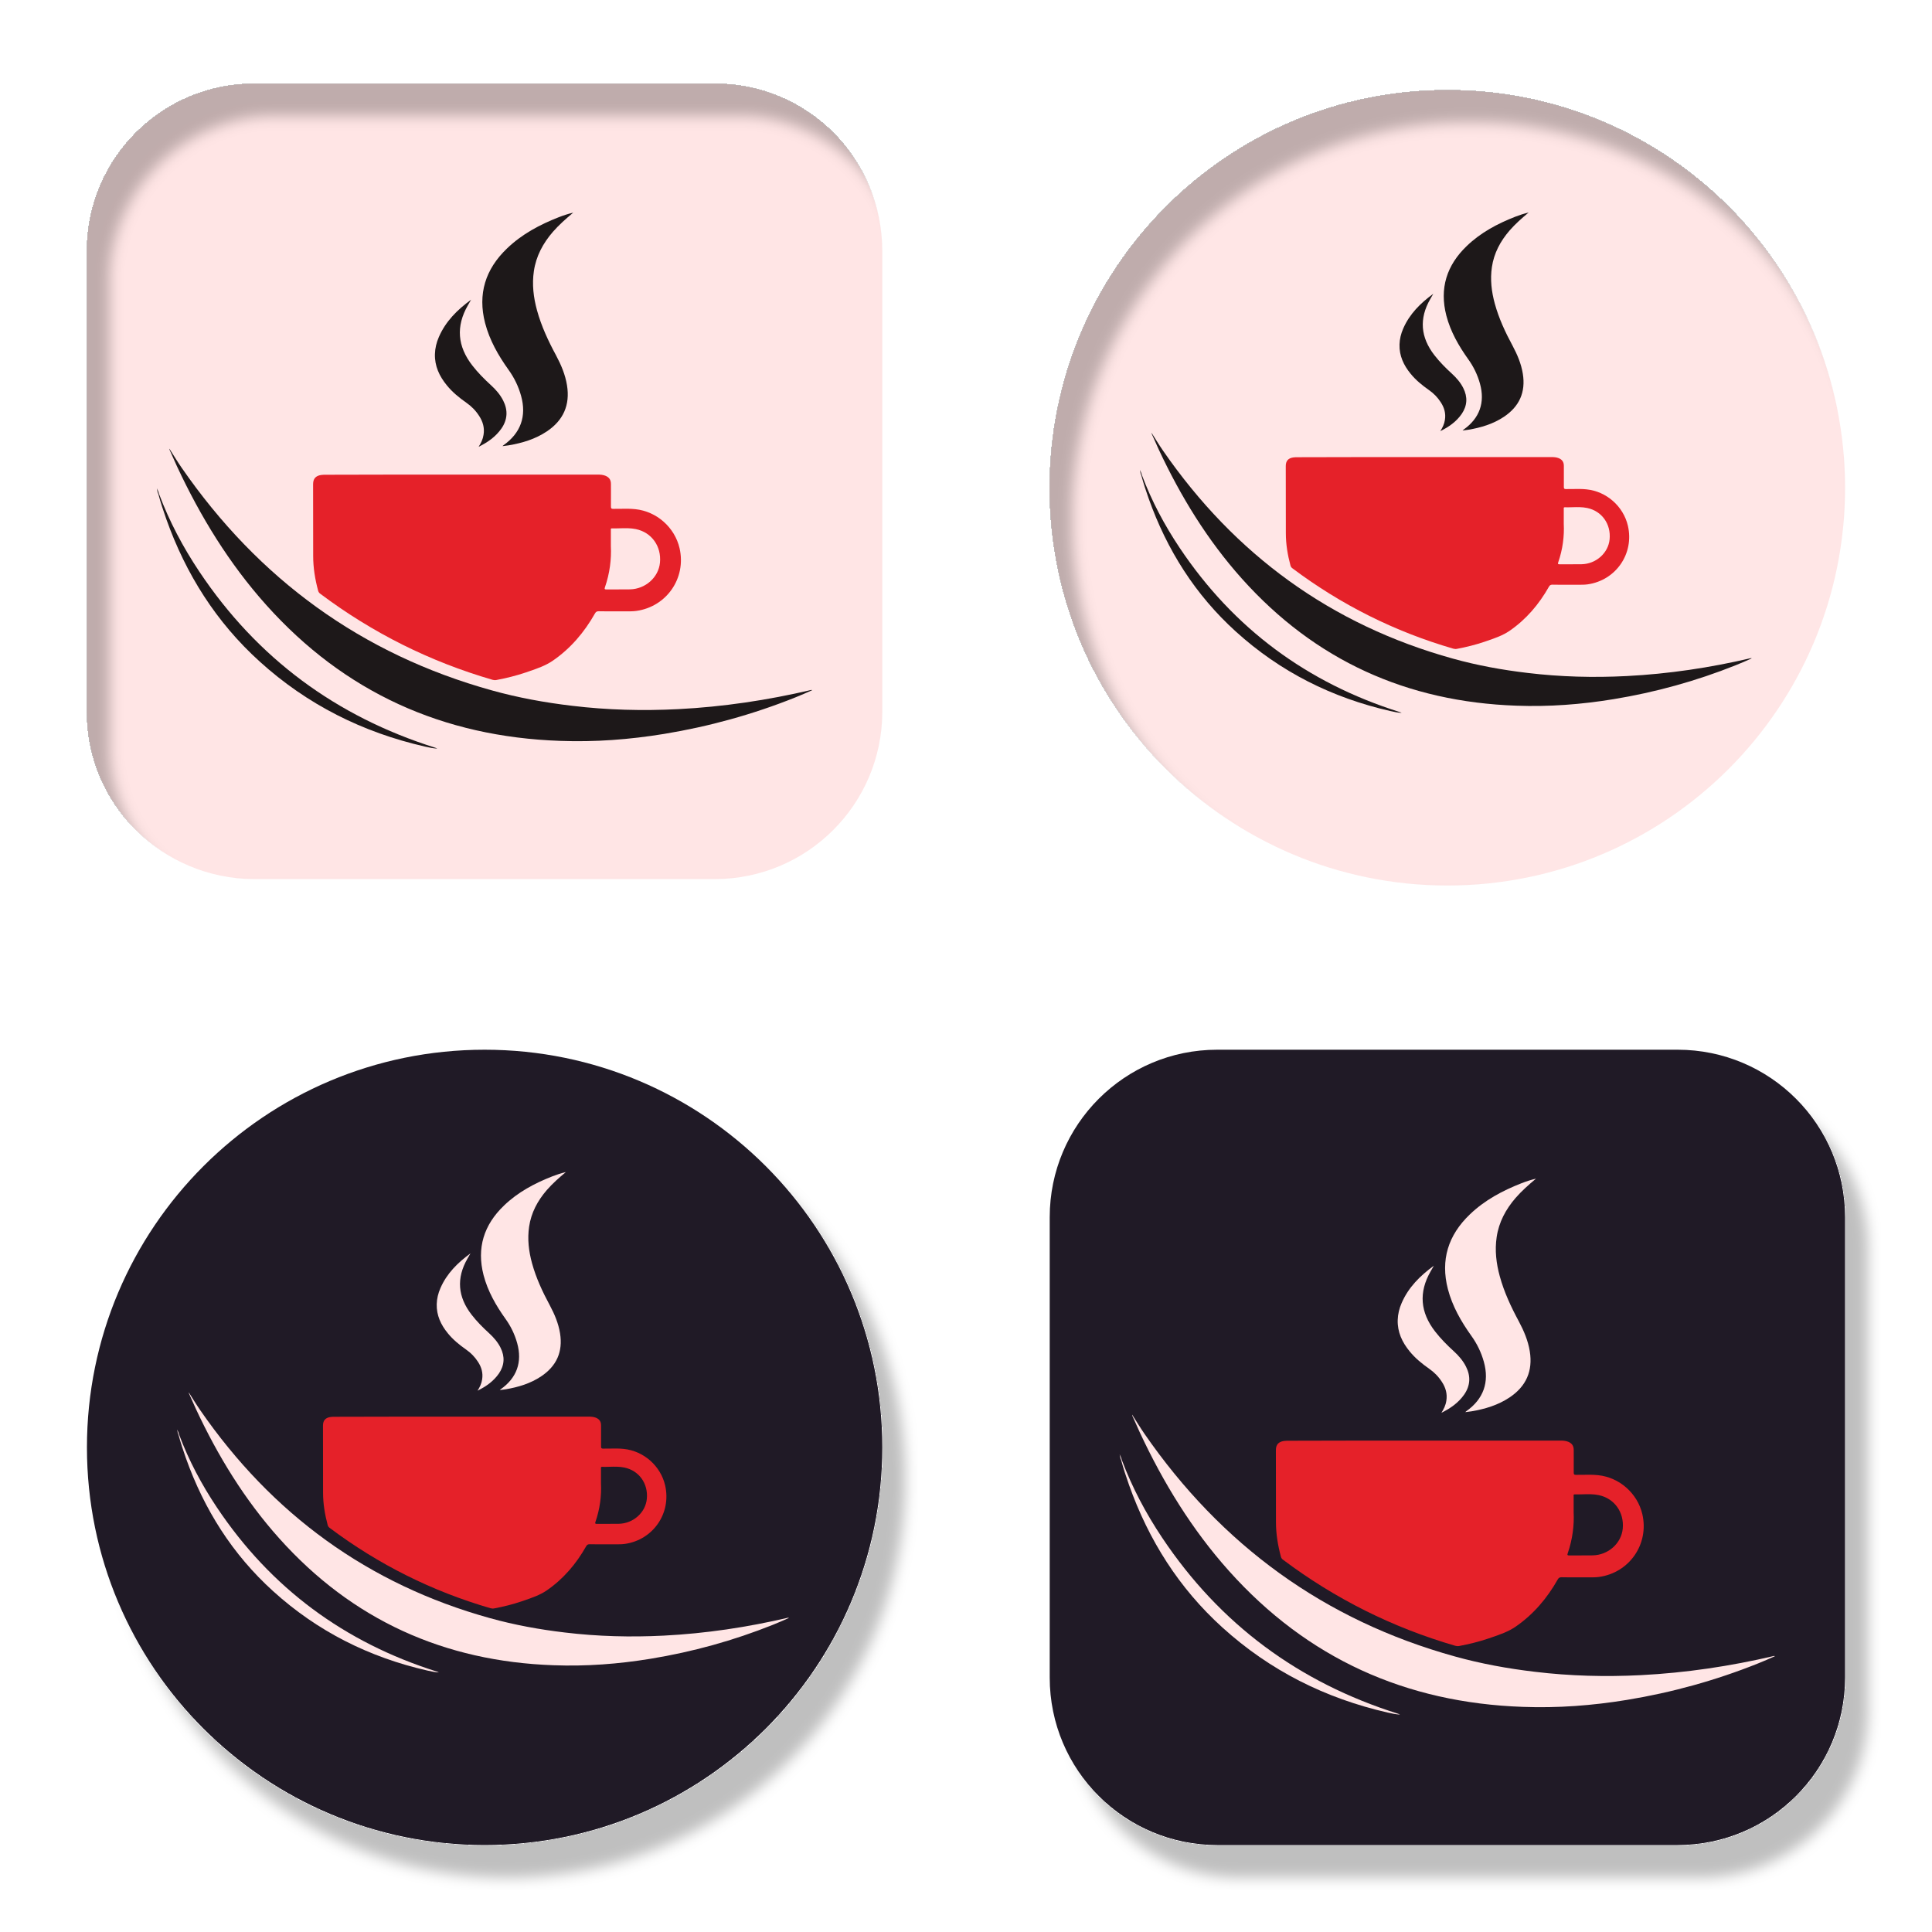
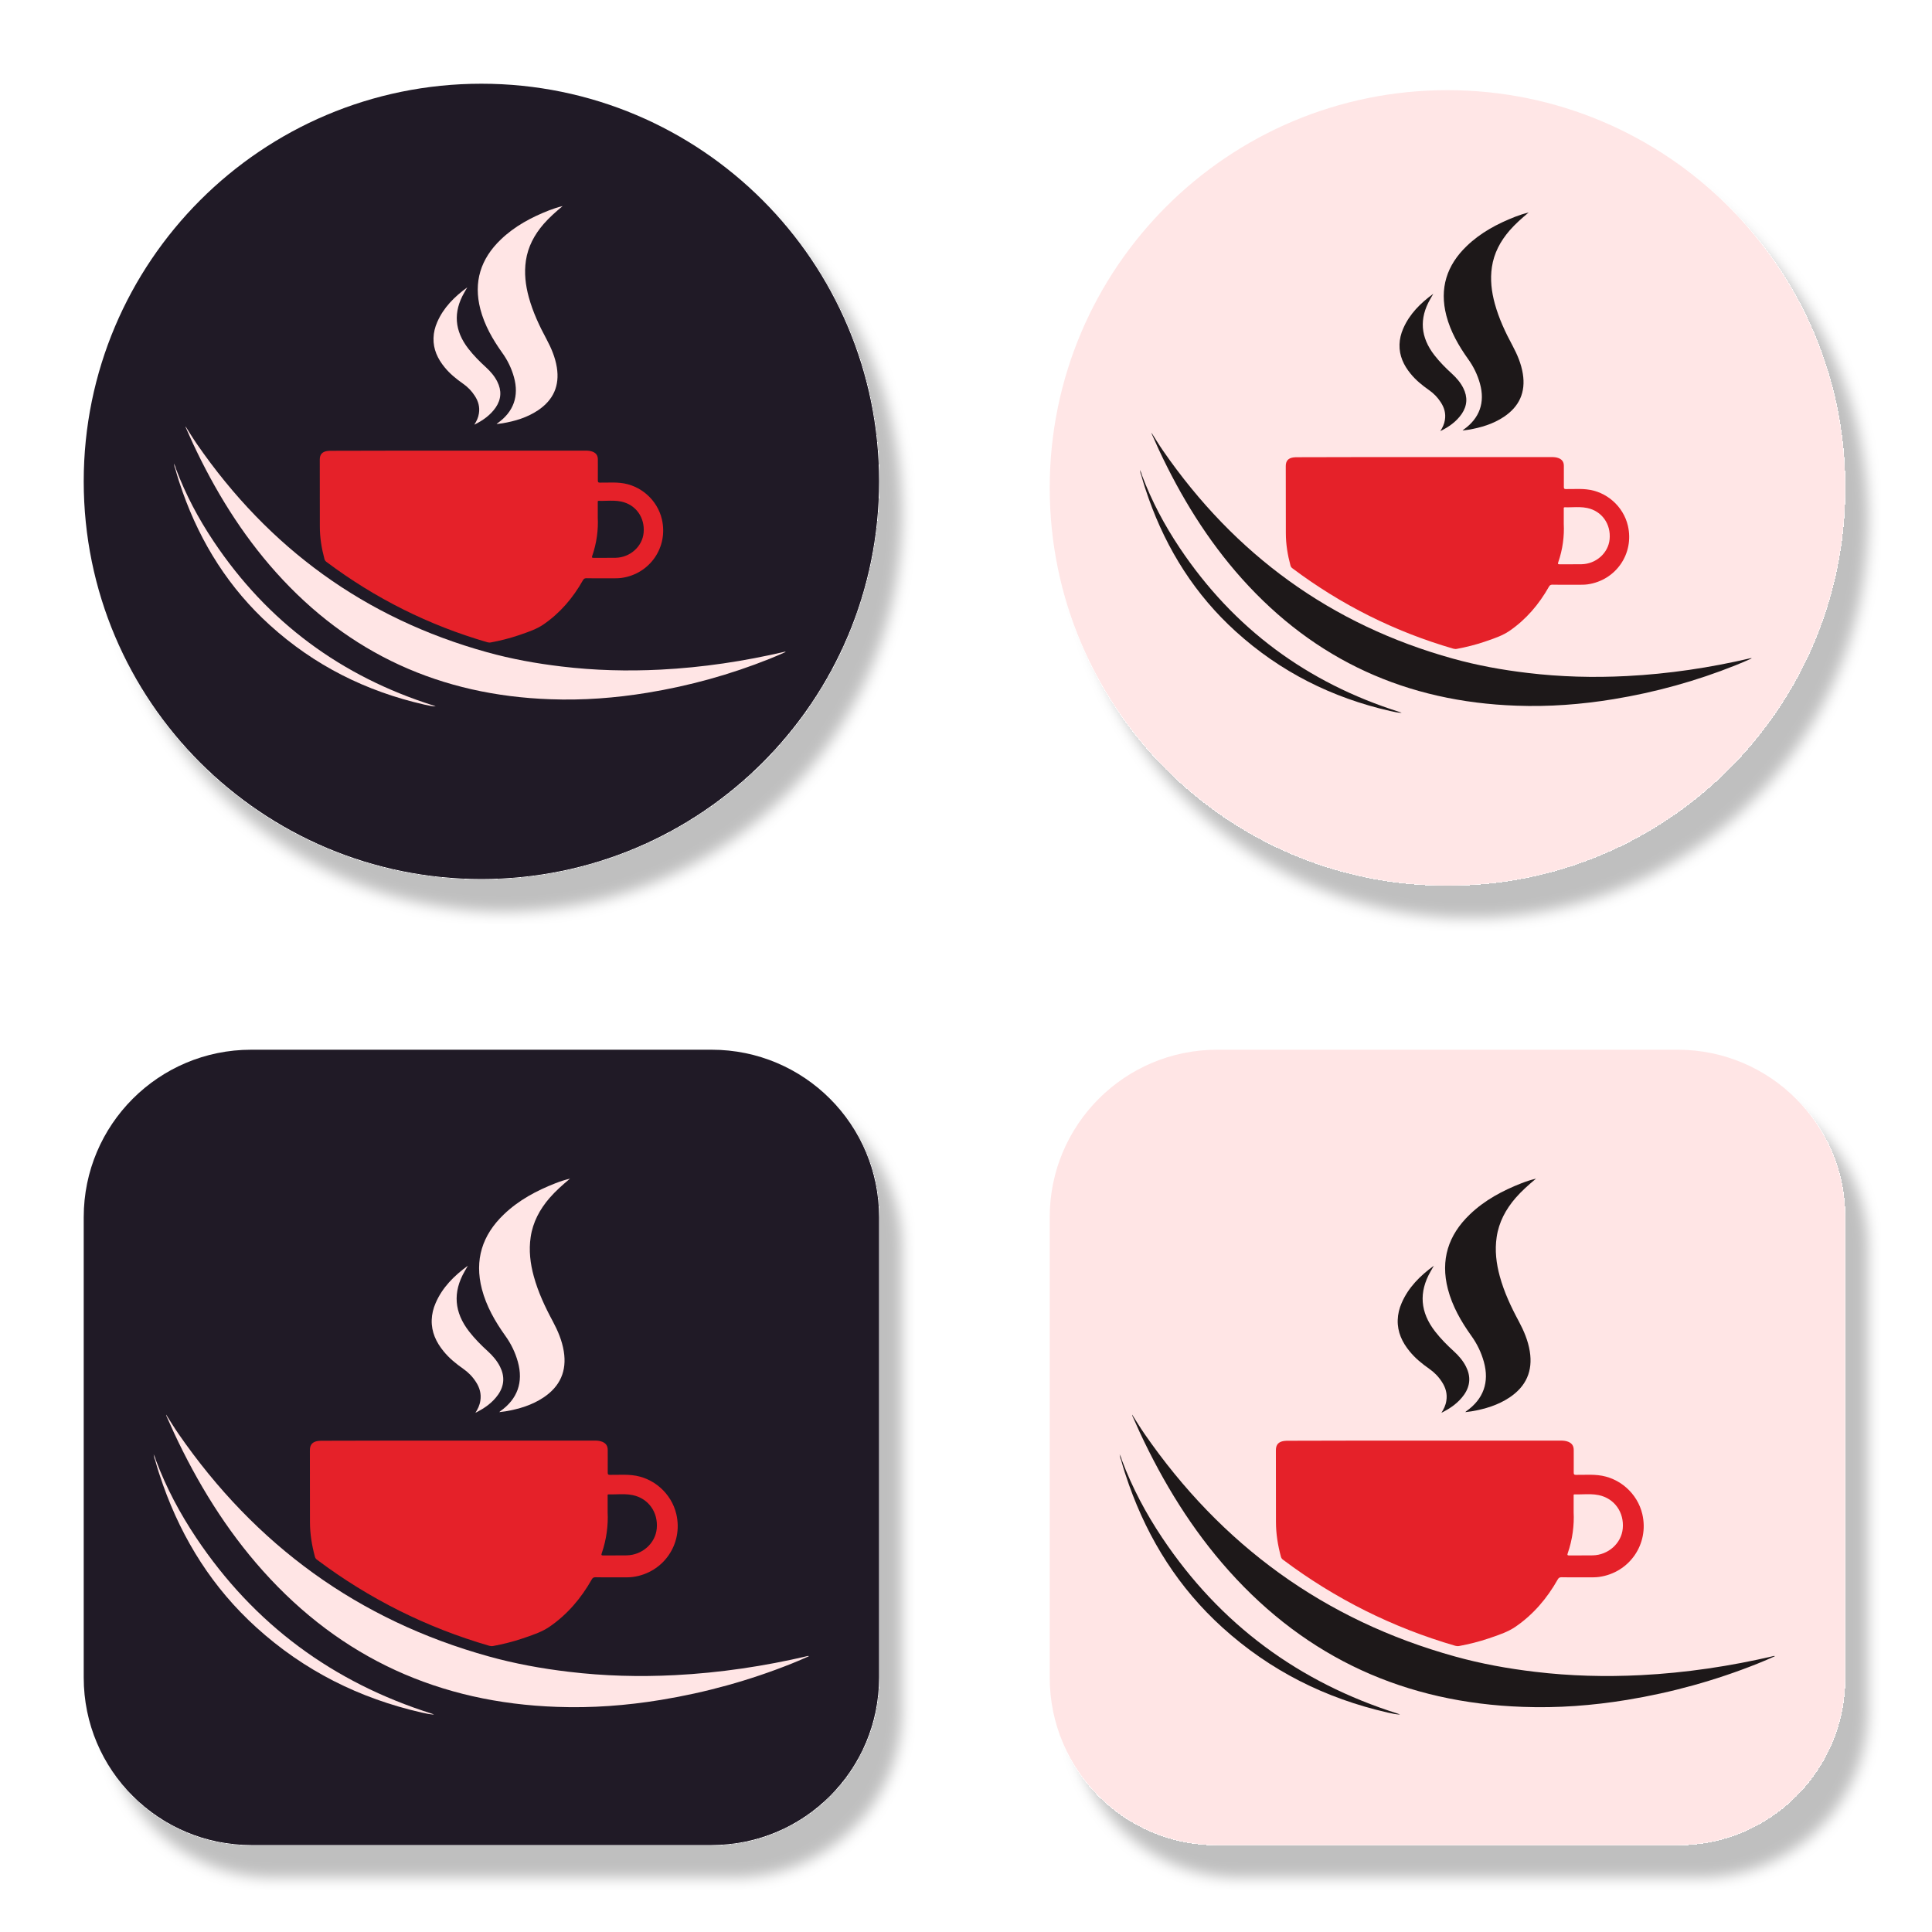
<svg xmlns="http://www.w3.org/2000/svg" width="600" height="600" viewBox="0 0 600 600" fill="none">
-   <g filter="url(#filter0_i_716_43)">
-     <rect x="27" y="26" width="247" height="247" rx="52" fill="#FFE5E5" />
+   <g filter="url(#filter0_d_716_43)">
+     <rect x="326" y="326" width="247" height="247" rx="52" fill="#FFE5E5" />
  </g>
-   <path d="M52.603 139.342C53.902 141.379 55.098 143.365 56.422 145.275C80.305 179.825 112.232 203.172 152.816 214.425C160.964 216.691 169.238 218.194 177.64 219.187C188.614 220.511 199.613 220.791 210.612 220.23C224.564 219.518 238.338 217.455 251.934 214.273C252.011 214.247 252.087 214.273 252.214 214.349C251.323 214.731 250.458 215.138 249.567 215.52C248.675 215.902 247.759 216.284 246.868 216.641C233.756 221.885 220.211 225.628 206.258 227.92C195.539 229.676 184.769 230.491 173.923 230.084C137.591 228.811 107.013 215.062 82.672 187.87C71.164 175.013 62.278 160.475 54.997 144.893C54.182 143.136 53.418 141.379 52.629 139.622C52.603 139.597 52.603 139.521 52.603 139.342Z" fill="#1D1819" />
-   <path d="M178.023 66.041C175.783 67.9 173.593 69.835 171.684 72.024C168.628 75.563 166.49 79.535 165.802 84.194C165.191 88.319 165.675 92.367 166.77 96.365C168.119 101.278 170.258 105.861 172.677 110.342C174.255 113.296 175.554 116.351 176.088 119.661C177.081 125.797 174.942 130.558 169.799 133.995C166.21 136.388 162.187 137.585 157.986 138.298C157.375 138.4 156.764 138.476 156.051 138.553C156.204 138.4 156.28 138.323 156.356 138.272C161.703 134.504 163.587 129.259 161.83 122.945C161.016 120.017 159.717 117.318 157.935 114.849C154.752 110.393 152.053 105.683 150.653 100.336C148.311 91.272 150.755 83.583 157.451 77.167C162.085 72.712 167.635 69.758 173.568 67.441C175.019 66.881 176.496 66.397 178.023 66.041Z" fill="#1D1819" />
-   <path d="M148.641 138.756C149.38 137.61 149.965 136.413 150.169 135.038C150.526 132.874 149.965 130.939 148.794 129.157C147.75 127.527 146.426 126.178 144.848 125.083C142.607 123.505 140.494 121.799 138.763 119.66C136.446 116.834 134.969 113.677 135.071 109.96C135.122 108.127 135.555 106.344 136.293 104.664C138.406 99.775 142.047 96.186 146.299 93.079C145.968 93.665 145.637 94.225 145.306 94.811C141.538 101.354 142.073 107.566 146.681 113.499C148.412 115.739 150.424 117.751 152.511 119.66C154.014 121.035 155.363 122.588 156.28 124.421C157.782 127.4 157.629 130.303 155.745 133.052C153.937 135.649 151.442 137.381 148.641 138.756Z" fill="#1D1819" />
-   <path d="M49.397 153.421C52.605 161.976 56.857 169.97 61.924 177.557C79.873 204.418 104.366 222.495 135.123 232.196C135.352 232.272 135.555 232.348 135.784 232.476C134.511 232.425 133.264 232.145 132.016 231.865C112.641 227.46 95.404 218.829 80.637 205.437C67.143 193.216 57.723 178.296 51.638 161.186C50.746 158.666 49.906 156.145 49.219 153.574C49.193 153.395 49.27 153.37 49.397 153.421Z" fill="#1D1819" />
-   <path d="M49.396 153.421C49.346 153.472 49.295 153.523 49.244 153.573C48.913 152.988 48.862 152.3 48.709 151.664C49.014 152.199 49.244 152.784 49.396 153.421Z" fill="#1D1819" />
-   <path fill-rule="evenodd" clip-rule="evenodd" d="M185.584 147.387H143.39C129.337 147.387 115.26 147.387 101.208 147.438C100.699 147.438 100.189 147.438 99.706 147.514C98.025 147.769 97.236 148.685 97.236 150.365C97.236 157.825 97.236 165.26 97.261 172.694C97.261 176.335 97.847 179.9 98.789 183.413C98.891 183.846 99.12 184.152 99.477 184.406C115.669 196.551 133.492 205.462 152.944 211.114C153.351 211.216 153.707 211.267 154.115 211.191C157.246 210.605 160.327 209.841 163.332 208.823C163.651 208.712 163.971 208.602 164.291 208.492C166.829 207.62 169.368 206.748 171.606 205.233C177.182 201.414 181.459 196.373 184.769 190.517C185.049 190.007 185.355 189.829 185.94 189.829C187.735 189.867 189.514 189.863 191.301 189.858C191.898 189.856 192.496 189.855 193.095 189.855C193.545 189.847 193.992 189.851 194.438 189.854C195.507 189.863 196.567 189.871 197.627 189.727C207.047 188.403 213.183 179.518 211.045 170.25C209.542 163.783 203.941 158.818 197.321 158.131C195.763 157.958 194.192 157.985 192.626 158.012C191.89 158.025 191.154 158.037 190.422 158.029C189.861 158.029 189.734 157.876 189.734 157.316C189.751 155.756 189.745 154.206 189.74 152.653C189.737 151.875 189.734 151.096 189.734 150.315C189.734 149.042 189.199 148.227 188.003 147.743C187.214 147.438 186.399 147.387 185.584 147.387ZM189.709 164.649V169.639C189.912 173.585 189.378 178.067 187.85 182.446C187.672 182.98 187.85 183.057 188.334 183.057C189.381 183.046 190.424 183.049 191.467 183.052C192.856 183.056 194.244 183.06 195.641 183.031C200.478 182.929 204.527 179.289 204.959 174.731C205.443 169.665 202.388 165.336 197.474 164.318C195.844 163.978 194.18 164.024 192.52 164.069C191.691 164.092 190.862 164.114 190.04 164.089C189.676 164.067 189.69 164.298 189.703 164.523C189.706 164.566 189.709 164.608 189.709 164.649Z" fill="#E52129" />
-   <g filter="url(#filter1_i_716_43)">
+   <path d="M351.603 439.342C352.902 441.379 354.098 443.365 355.422 445.275C379.304 479.825 411.232 503.172 451.816 514.425C459.964 516.691 468.238 518.194 476.64 519.186C487.614 520.51 498.613 520.79 509.612 520.23C523.564 519.517 537.338 517.455 550.934 514.273C551.011 514.247 551.087 514.273 551.214 514.349C550.323 514.731 549.458 515.138 548.567 515.52C547.675 515.902 546.759 516.284 545.868 516.64C532.756 521.885 519.21 525.628 505.258 527.919C494.539 529.676 483.769 530.491 472.923 530.084C436.591 528.811 406.013 515.062 381.672 487.87C370.164 475.012 361.278 460.475 353.997 444.893C353.182 443.136 352.418 441.379 351.629 439.622C351.603 439.597 351.603 439.521 351.603 439.342Z" fill="#1D1819" />
+   <path d="M477.023 366.041C474.783 367.9 472.593 369.835 470.684 372.024C467.628 375.563 465.49 379.535 464.802 384.194C464.191 388.319 464.675 392.367 465.77 396.364C467.119 401.278 469.258 405.861 471.677 410.342C473.255 413.296 474.554 416.351 475.088 419.661C476.081 425.797 473.943 430.558 468.799 433.995C465.21 436.388 461.187 437.585 456.986 438.298C456.375 438.4 455.764 438.476 455.051 438.553C455.204 438.4 455.28 438.323 455.356 438.272C460.703 434.504 462.587 429.259 460.83 422.945C460.016 420.017 458.717 417.318 456.935 414.849C453.752 410.393 451.053 405.683 449.653 400.336C447.311 391.272 449.755 383.583 456.451 377.167C461.085 372.712 466.635 369.758 472.568 367.441C474.019 366.881 475.496 366.397 477.023 366.041Z" fill="#1D1819" />
+   <path d="M447.641 438.756C448.38 437.61 448.965 436.413 449.169 435.038C449.526 432.874 448.965 430.939 447.794 429.157C446.75 427.527 445.426 426.178 443.848 425.083C441.607 423.505 439.494 421.799 437.763 419.66C435.446 416.834 433.969 413.677 434.071 409.96C434.122 408.127 434.555 406.344 435.293 404.664C437.406 399.775 441.047 396.186 445.299 393.079C444.968 393.665 444.637 394.225 444.306 394.811C440.538 401.354 441.073 407.566 445.681 413.499C447.412 415.739 449.424 417.751 451.511 419.66C453.014 421.035 454.363 422.588 455.28 424.421C456.782 427.4 456.629 430.303 454.745 433.052C452.937 435.649 450.442 437.381 447.641 438.756Z" fill="#1D1819" />
+   <path d="M348.397 453.421C351.605 461.976 355.857 469.97 360.924 477.558C378.873 504.418 403.366 522.495 434.123 532.196C434.352 532.272 434.555 532.349 434.784 532.476C433.511 532.425 432.264 532.145 431.016 531.865C411.641 527.46 394.404 518.829 379.637 505.437C366.143 493.216 356.723 478.296 350.638 461.186C349.746 458.666 348.906 456.145 348.219 453.574C348.193 453.395 348.27 453.37 348.397 453.421Z" fill="#1D1819" />
+   <path d="M348.396 453.421C348.346 453.472 348.295 453.523 348.244 453.574C347.913 452.988 347.862 452.301 347.709 451.664C348.015 452.199 348.244 452.784 348.396 453.421Z" fill="#1D1819" />
+   <path fill-rule="evenodd" clip-rule="evenodd" d="M484.584 447.387H442.39C428.337 447.387 414.26 447.387 400.208 447.438C399.699 447.438 399.189 447.438 398.706 447.514C397.025 447.769 396.236 448.685 396.236 450.366C396.236 457.826 396.236 465.26 396.261 472.694C396.261 476.335 396.847 479.9 397.789 483.413C397.891 483.846 398.12 484.152 398.477 484.406C414.669 496.551 432.492 505.462 451.944 511.114C452.351 511.216 452.707 511.267 453.115 511.191C456.246 510.605 459.327 509.841 462.332 508.823C462.651 508.712 462.971 508.602 463.291 508.492C465.829 507.62 468.368 506.748 470.606 505.233C476.182 501.414 480.459 496.373 483.769 490.517C484.049 490.008 484.355 489.829 484.94 489.829C486.735 489.868 488.514 489.863 490.301 489.858C490.898 489.856 491.496 489.855 492.095 489.855C492.545 489.847 492.992 489.851 493.438 489.854C494.507 489.863 495.567 489.871 496.627 489.728C506.047 488.404 512.183 479.518 510.045 470.25C508.542 463.783 502.941 458.818 496.321 458.131C494.763 457.958 493.192 457.985 491.626 458.012C490.89 458.025 490.154 458.037 489.422 458.029C488.861 458.029 488.734 457.876 488.734 457.316C488.751 455.756 488.745 454.206 488.74 452.653C488.737 451.875 488.734 451.096 488.734 450.315C488.734 449.042 488.199 448.227 487.003 447.743C486.214 447.438 485.399 447.387 484.584 447.387ZM488.709 464.649V469.639C488.912 473.586 488.378 478.067 486.85 482.446C486.672 482.981 486.85 483.057 487.334 483.057C488.381 483.046 489.424 483.049 490.467 483.052C491.856 483.056 493.244 483.061 494.641 483.031C499.478 482.93 503.527 479.289 503.959 474.731C504.443 469.665 501.388 465.336 496.474 464.318C494.844 463.978 493.18 464.024 491.52 464.069C490.691 464.092 489.862 464.114 489.04 464.089C488.676 464.067 488.69 464.298 488.703 464.523C488.706 464.566 488.709 464.608 488.709 464.649Z" fill="#E52129" />
+   <g filter="url(#filter1_d_716_43)">
    <rect x="326" y="28" width="247" height="247" rx="123.5" fill="#FFE6E6" />
  </g>
  <path d="M357.636 134.437C358.848 136.338 359.965 138.192 361.202 139.975C383.499 172.232 413.307 194.03 451.198 204.537C458.805 206.652 466.531 208.055 474.375 208.982C484.62 210.218 494.889 210.479 505.158 209.957C518.185 209.291 531.045 207.366 543.739 204.394C543.81 204.37 543.881 204.394 544 204.465C543.168 204.822 542.36 205.202 541.528 205.559C540.696 205.915 539.84 206.272 539.008 206.605C526.766 211.502 514.12 214.996 501.093 217.135C491.086 218.776 481.031 219.536 470.904 219.156C436.983 217.967 408.434 205.131 385.709 179.744C374.965 167.739 366.669 154.166 359.87 139.619C359.11 137.978 358.397 136.338 357.66 134.698C357.636 134.674 357.636 134.603 357.636 134.437Z" fill="#1D1819" />
  <path d="M474.732 66C472.641 67.735 470.596 69.542 468.813 71.586C465.961 74.89 463.964 78.599 463.322 82.949C462.752 86.799 463.204 90.579 464.226 94.311C465.486 98.899 467.482 103.178 469.741 107.361C471.214 110.119 472.427 112.971 472.926 116.061C473.853 121.79 471.856 126.235 467.054 129.444C463.703 131.679 459.947 132.796 456.025 133.462C455.454 133.557 454.884 133.628 454.218 133.699C454.361 133.557 454.432 133.485 454.503 133.438C459.495 129.92 461.254 125.023 459.614 119.128C458.853 116.394 457.641 113.874 455.977 111.569C453.006 107.409 450.486 103.011 449.179 98.019C446.992 89.557 449.274 82.378 455.526 76.388C459.852 72.228 465.034 69.471 470.573 67.307C471.927 66.784 473.306 66.333 474.732 66Z" fill="#1D1819" />
  <path d="M447.301 133.889C447.99 132.82 448.537 131.702 448.727 130.419C449.06 128.398 448.537 126.592 447.443 124.928C446.469 123.406 445.232 122.147 443.759 121.124C441.667 119.651 439.694 118.058 438.077 116.061C435.914 113.423 434.536 110.475 434.631 107.004C434.678 105.293 435.082 103.629 435.772 102.06C437.745 97.496 441.144 94.144 445.114 91.244C444.805 91.791 444.496 92.314 444.187 92.861C440.668 98.97 441.168 104.77 445.47 110.309C447.087 112.4 448.964 114.278 450.914 116.061C452.316 117.345 453.576 118.795 454.432 120.506C455.834 123.288 455.692 125.997 453.933 128.565C452.245 130.989 449.915 132.606 447.301 133.889Z" fill="#1D1819" />
  <path d="M354.642 147.581C357.638 155.568 361.607 163.032 366.338 170.115C383.096 195.194 405.964 212.071 434.679 221.128C434.893 221.199 435.083 221.27 435.297 221.389C434.108 221.342 432.943 221.08 431.779 220.819C413.689 216.706 397.596 208.648 383.809 196.144C371.211 184.734 362.415 170.805 356.734 154.831C355.902 152.477 355.118 150.124 354.476 147.723C354.452 147.557 354.524 147.533 354.642 147.581Z" fill="#1D1819" />
  <path d="M354.642 147.58C354.594 147.628 354.547 147.676 354.499 147.723C354.19 147.176 354.143 146.535 354 145.94C354.285 146.439 354.499 146.986 354.642 147.58Z" fill="#1D1819" />
  <path fill-rule="evenodd" clip-rule="evenodd" d="M481.791 141.948H442.397C429.278 141.948 416.134 141.948 403.015 141.995C402.539 141.995 402.064 141.995 401.612 142.066C400.043 142.304 399.307 143.16 399.307 144.729C399.307 151.694 399.307 158.635 399.33 165.576C399.33 168.975 399.877 172.303 400.757 175.583C400.852 175.987 401.066 176.273 401.398 176.51C416.517 187.849 433.156 196.169 451.317 201.446C451.698 201.541 452.03 201.589 452.411 201.517C455.334 200.971 458.211 200.257 461.016 199.307C461.314 199.203 461.613 199.1 461.912 198.997C464.281 198.183 466.652 197.369 468.741 195.955C473.947 192.389 477.941 187.683 481.031 182.215C481.292 181.74 481.577 181.574 482.124 181.574C483.799 181.609 485.461 181.605 487.129 181.6C487.686 181.599 488.244 181.597 488.804 181.597C489.224 181.59 489.642 181.594 490.058 181.597C491.056 181.605 492.045 181.613 493.035 181.478C501.83 180.242 507.559 171.946 505.562 163.294C504.16 157.256 498.93 152.621 492.75 151.979C491.294 151.817 489.828 151.842 488.366 151.868C487.678 151.879 486.992 151.891 486.308 151.884C485.785 151.884 485.666 151.741 485.666 151.218C485.682 149.761 485.677 148.315 485.671 146.865C485.669 146.138 485.666 145.411 485.666 144.681C485.666 143.493 485.167 142.732 484.05 142.28C483.313 141.995 482.552 141.948 481.791 141.948ZM485.642 158.064V162.723C485.832 166.408 485.333 170.591 483.907 174.68C483.741 175.179 483.907 175.25 484.359 175.25C485.337 175.24 486.311 175.243 487.284 175.246C488.581 175.25 489.877 175.254 491.181 175.227C495.697 175.132 499.477 171.732 499.881 167.477C500.333 162.747 497.48 158.706 492.892 157.755C491.371 157.438 489.817 157.48 488.267 157.523C487.493 157.544 486.719 157.565 485.951 157.541C485.612 157.521 485.625 157.736 485.637 157.947C485.64 157.987 485.642 158.026 485.642 158.064Z" fill="#E52129" />
  <g filter="url(#filter2_d_716_43)">
-     <rect x="27" y="326" width="247" height="247" rx="123.5" fill="#201A26" />
+     <rect x="26" y="26" width="247" height="247" rx="123.5" fill="#201A26" />
  </g>
-   <path d="M58.636 432.437C59.848 434.338 60.965 436.192 62.202 437.975C84.499 470.232 114.307 492.03 152.198 502.537C159.805 504.652 167.531 506.055 175.375 506.982C185.62 508.218 195.889 508.479 206.158 507.957C219.185 507.291 232.045 505.366 244.739 502.394C244.81 502.37 244.881 502.394 245 502.465C244.168 502.822 243.36 503.202 242.528 503.559C241.696 503.915 240.84 504.272 240.008 504.605C227.766 509.502 215.12 512.996 202.093 515.135C192.086 516.776 182.031 517.536 171.904 517.156C137.983 515.967 109.434 503.131 86.709 477.744C75.965 465.739 67.669 452.166 60.87 437.619C60.11 435.978 59.397 434.338 58.66 432.698C58.636 432.674 58.636 432.603 58.636 432.437Z" fill="#FFE5E5" />
-   <path d="M175.732 364C173.641 365.735 171.596 367.542 169.813 369.586C166.961 372.89 164.964 376.599 164.322 380.949C163.752 384.799 164.204 388.579 165.226 392.311C166.486 396.899 168.482 401.178 170.741 405.361C172.214 408.119 173.427 410.971 173.926 414.061C174.853 419.79 172.856 424.235 168.054 427.444C164.703 429.679 160.947 430.796 157.025 431.462C156.454 431.557 155.884 431.628 155.218 431.699C155.361 431.557 155.432 431.485 155.503 431.438C160.495 427.92 162.254 423.023 160.614 417.128C159.853 414.394 158.641 411.874 156.977 409.569C154.006 405.409 151.486 401.011 150.179 396.019C147.992 387.557 150.274 380.378 156.526 374.388C160.852 370.228 166.034 367.471 171.573 365.307C172.927 364.784 174.306 364.333 175.732 364Z" fill="#FFE5E5" />
-   <path d="M148.301 431.889C148.99 430.82 149.537 429.702 149.727 428.419C150.06 426.398 149.537 424.592 148.443 422.928C147.469 421.406 146.232 420.147 144.759 419.124C142.667 417.651 140.694 416.058 139.077 414.061C136.914 411.423 135.536 408.475 135.631 405.004C135.678 403.293 136.082 401.629 136.772 400.06C138.745 395.496 142.144 392.144 146.114 389.244C145.805 389.791 145.496 390.314 145.187 390.861C141.668 396.97 142.168 402.77 146.47 408.309C148.087 410.4 149.964 412.278 151.914 414.061C153.316 415.345 154.576 416.795 155.432 418.506C156.834 421.288 156.692 423.997 154.933 426.565C153.245 428.989 150.915 430.606 148.301 431.889Z" fill="#FFE5E5" />
-   <path d="M55.642 445.581C58.638 453.568 62.607 461.032 67.338 468.115C84.096 493.194 106.964 510.071 135.679 519.128C135.893 519.199 136.083 519.27 136.297 519.389C135.108 519.342 133.943 519.08 132.779 518.819C114.689 514.706 98.596 506.648 84.809 494.145C72.211 482.735 63.416 468.805 57.734 452.831C56.902 450.477 56.118 448.124 55.476 445.723C55.452 445.557 55.524 445.533 55.642 445.581Z" fill="#FFE5E5" />
-   <path d="M55.642 445.581C55.594 445.628 55.547 445.676 55.499 445.723C55.19 445.176 55.143 444.535 55 443.94C55.285 444.44 55.499 444.986 55.642 445.581Z" fill="#FFE5E5" />
-   <path fill-rule="evenodd" clip-rule="evenodd" d="M182.791 439.948H143.397C130.278 439.948 117.134 439.948 104.015 439.995C103.539 439.995 103.064 439.995 102.612 440.066C101.043 440.304 100.307 441.16 100.307 442.729C100.307 449.694 100.307 456.635 100.33 463.576C100.33 466.975 100.877 470.303 101.757 473.583C101.852 473.987 102.066 474.273 102.398 474.51C117.517 485.849 134.156 494.169 152.317 499.446C152.698 499.541 153.03 499.589 153.411 499.517C156.334 498.971 159.211 498.257 162.016 497.307C162.314 497.203 162.613 497.1 162.912 496.997C165.281 496.183 167.652 495.369 169.741 493.955C174.947 490.389 178.941 485.683 182.031 480.215C182.292 479.74 182.577 479.574 183.124 479.574C184.799 479.609 186.461 479.605 188.129 479.6C188.686 479.599 189.244 479.597 189.804 479.597C190.224 479.59 190.642 479.594 191.058 479.597C192.056 479.605 193.045 479.613 194.035 479.478C202.83 478.242 208.559 469.946 206.562 461.294C205.16 455.256 199.93 450.621 193.75 449.979C192.294 449.817 190.828 449.842 189.366 449.868C188.678 449.879 187.992 449.891 187.308 449.884C186.785 449.884 186.666 449.741 186.666 449.218C186.682 447.761 186.677 446.315 186.671 444.865C186.669 444.138 186.666 443.411 186.666 442.681C186.666 441.493 186.167 440.732 185.05 440.28C184.313 439.995 183.552 439.948 182.791 439.948ZM186.642 456.064V460.723C186.832 464.408 186.333 468.591 184.907 472.68C184.741 473.179 184.907 473.25 185.359 473.25C186.337 473.24 187.311 473.243 188.284 473.246C189.581 473.25 190.877 473.254 192.181 473.227C196.697 473.132 200.477 469.732 200.881 465.477C201.333 460.747 198.48 456.706 193.892 455.755C192.371 455.438 190.817 455.48 189.267 455.523C188.493 455.544 187.719 455.565 186.951 455.541C186.612 455.521 186.625 455.736 186.637 455.947C186.64 455.987 186.642 456.026 186.642 456.064Z" fill="#E52129" />
+   <path d="M57.636 132.437C58.848 134.338 59.965 136.192 61.202 137.975C83.499 170.232 113.307 192.03 151.198 202.537C158.805 204.652 166.531 206.055 174.375 206.982C184.62 208.218 194.889 208.479 205.158 207.957C218.185 207.291 231.045 205.366 243.739 202.394C243.81 202.37 243.881 202.394 244 202.465C243.168 202.822 242.36 203.202 241.528 203.559C240.696 203.915 239.84 204.272 239.008 204.605C226.766 209.502 214.12 212.996 201.093 215.135C191.086 216.776 181.031 217.536 170.904 217.156C136.983 215.967 108.434 203.131 85.709 177.744C74.965 165.739 66.669 152.166 59.87 137.619C59.11 135.978 58.397 134.338 57.66 132.698C57.636 132.674 57.636 132.603 57.636 132.437Z" fill="#FFE5E5" />
+   <path d="M174.732 64C172.641 65.735 170.596 67.542 168.813 69.586C165.961 72.89 163.964 76.599 163.322 80.949C162.752 84.799 163.204 88.579 164.226 92.311C165.486 96.899 167.482 101.178 169.741 105.361C171.214 108.119 172.427 110.971 172.926 114.061C173.853 119.79 171.856 124.235 167.054 127.444C163.703 129.679 159.947 130.796 156.025 131.462C155.454 131.557 154.884 131.628 154.218 131.699C154.361 131.557 154.432 131.485 154.503 131.438C159.495 127.92 161.254 123.023 159.614 117.128C158.853 114.394 157.641 111.874 155.977 109.569C153.006 105.409 150.486 101.011 149.179 96.019C146.992 87.557 149.274 80.378 155.526 74.388C159.852 70.228 165.034 67.471 170.573 65.307C171.927 64.784 173.306 64.333 174.732 64Z" fill="#FFE5E5" />
+   <path d="M147.301 131.889C147.99 130.82 148.537 129.702 148.727 128.419C149.06 126.398 148.537 124.592 147.443 122.928C146.469 121.406 145.232 120.147 143.759 119.124C141.667 117.651 139.694 116.058 138.077 114.061C135.914 111.423 134.536 108.475 134.631 105.004C134.678 103.293 135.082 101.629 135.772 100.06C137.745 95.496 141.144 92.144 145.114 89.244C144.805 89.791 144.496 90.314 144.187 90.861C140.668 96.97 141.168 102.77 145.47 108.309C147.087 110.4 148.964 112.278 150.914 114.061C152.316 115.345 153.576 116.795 154.432 118.506C155.834 121.288 155.692 123.997 153.933 126.565C152.245 128.989 149.915 130.606 147.301 131.889Z" fill="#FFE5E5" />
+   <path d="M54.642 145.581C57.638 153.568 61.607 161.032 66.338 168.115C83.096 193.194 105.964 210.071 134.679 219.128C134.893 219.199 135.083 219.27 135.297 219.389C134.108 219.342 132.943 219.08 131.779 218.819C113.689 214.706 97.596 206.648 83.809 194.144C71.211 182.734 62.416 168.805 56.734 152.831C55.902 150.477 55.118 148.124 54.476 145.723C54.452 145.557 54.524 145.533 54.642 145.581Z" fill="#FFE5E5" />
+   <path d="M54.642 145.58C54.594 145.628 54.547 145.676 54.499 145.723C54.19 145.176 54.143 144.535 54 143.94C54.285 144.439 54.499 144.986 54.642 145.58Z" fill="#FFE5E5" />
+   <path fill-rule="evenodd" clip-rule="evenodd" d="M181.791 139.948H142.397C129.278 139.948 116.134 139.948 103.015 139.995C102.539 139.995 102.064 139.995 101.612 140.066C100.043 140.304 99.307 141.16 99.307 142.729C99.307 149.694 99.307 156.635 99.33 163.576C99.33 166.975 99.877 170.303 100.757 173.583C100.852 173.987 101.066 174.273 101.398 174.51C116.517 185.849 133.156 194.169 151.317 199.446C151.698 199.541 152.03 199.589 152.411 199.517C155.334 198.971 158.211 198.257 161.016 197.307C161.314 197.203 161.613 197.1 161.912 196.997C164.281 196.183 166.652 195.369 168.741 193.955C173.947 190.389 177.941 185.683 181.031 180.215C181.292 179.74 181.577 179.574 182.124 179.574C183.799 179.609 185.461 179.605 187.129 179.6C187.686 179.599 188.244 179.597 188.804 179.597C189.224 179.59 189.642 179.594 190.058 179.597C191.056 179.605 192.045 179.613 193.035 179.478C201.83 178.242 207.559 169.946 205.562 161.294C204.16 155.256 198.93 150.621 192.75 149.979C191.294 149.817 189.828 149.842 188.366 149.868C187.678 149.879 186.992 149.891 186.308 149.884C185.785 149.884 185.666 149.741 185.666 149.218C185.682 147.761 185.677 146.315 185.671 144.865C185.669 144.138 185.666 143.411 185.666 142.681C185.666 141.493 185.167 140.732 184.05 140.28C183.313 139.995 182.552 139.948 181.791 139.948ZM185.642 156.064V160.723C185.832 164.408 185.333 168.591 183.907 172.68C183.741 173.179 183.907 173.25 184.359 173.25C185.337 173.24 186.311 173.243 187.284 173.246C188.581 173.25 189.877 173.254 191.181 173.227C195.697 173.132 199.477 169.732 199.881 165.477C200.333 160.747 197.48 156.706 192.892 155.755C191.371 155.438 189.817 155.48 188.267 155.523C187.493 155.544 186.719 155.565 185.951 155.541C185.612 155.521 185.625 155.736 185.637 155.947C185.64 155.987 185.642 156.026 185.642 156.064Z" fill="#E52129" />
  <g filter="url(#filter3_d_716_43)">
-     <rect x="326" y="326" width="247" height="247" rx="52" fill="#201A26" />
+     <rect x="26" y="326" width="247" height="247" rx="52" fill="#201A26" />
  </g>
-   <path d="M351.603 439.342C352.902 441.379 354.098 443.365 355.422 445.275C379.304 479.825 411.232 503.172 451.816 514.425C459.964 516.691 468.238 518.194 476.64 519.186C487.614 520.51 498.613 520.79 509.612 520.23C523.564 519.517 537.338 517.455 550.934 514.273C551.011 514.247 551.087 514.273 551.214 514.349C550.323 514.731 549.458 515.138 548.567 515.52C547.675 515.902 546.759 516.284 545.868 516.64C532.756 521.885 519.21 525.628 505.258 527.919C494.539 529.676 483.769 530.491 472.923 530.084C436.591 528.811 406.013 515.062 381.672 487.87C370.164 475.012 361.278 460.475 353.997 444.893C353.182 443.136 352.418 441.379 351.629 439.622C351.603 439.597 351.603 439.521 351.603 439.342Z" fill="#FFE5E5" />
-   <path d="M477.023 366.041C474.783 367.9 472.593 369.835 470.684 372.024C467.628 375.563 465.49 379.535 464.802 384.194C464.191 388.319 464.675 392.367 465.77 396.364C467.119 401.278 469.258 405.861 471.677 410.342C473.255 413.296 474.554 416.351 475.088 419.661C476.081 425.797 473.943 430.558 468.799 433.995C465.21 436.388 461.187 437.585 456.986 438.298C456.375 438.4 455.764 438.476 455.051 438.553C455.204 438.4 455.28 438.323 455.356 438.272C460.703 434.504 462.587 429.259 460.83 422.945C460.016 420.017 458.717 417.318 456.935 414.849C453.752 410.393 451.053 405.683 449.653 400.336C447.311 391.272 449.755 383.583 456.451 377.167C461.085 372.712 466.635 369.758 472.568 367.441C474.019 366.881 475.496 366.397 477.023 366.041Z" fill="#FFE5E5" />
-   <path d="M447.641 438.756C448.38 437.61 448.965 436.413 449.169 435.038C449.526 432.874 448.965 430.939 447.794 429.157C446.75 427.527 445.426 426.178 443.848 425.083C441.607 423.505 439.494 421.799 437.763 419.66C435.446 416.834 433.969 413.677 434.071 409.96C434.122 408.127 434.555 406.344 435.293 404.664C437.406 399.775 441.047 396.186 445.299 393.079C444.968 393.665 444.637 394.225 444.306 394.811C440.538 401.354 441.073 407.566 445.681 413.499C447.412 415.739 449.424 417.751 451.511 419.66C453.014 421.035 454.363 422.588 455.28 424.421C456.782 427.4 456.629 430.303 454.745 433.052C452.937 435.649 450.442 437.381 447.641 438.756Z" fill="#FFE5E5" />
-   <path d="M348.397 453.421C351.605 461.976 355.857 469.97 360.924 477.558C378.873 504.418 403.366 522.495 434.123 532.196C434.352 532.272 434.555 532.349 434.784 532.476C433.511 532.425 432.264 532.145 431.016 531.865C411.641 527.46 394.404 518.829 379.637 505.437C366.143 493.216 356.723 478.296 350.638 461.186C349.746 458.666 348.906 456.145 348.219 453.574C348.193 453.395 348.27 453.37 348.397 453.421Z" fill="#FFE5E5" />
-   <path d="M348.396 453.421C348.346 453.472 348.295 453.523 348.244 453.574C347.913 452.988 347.862 452.301 347.709 451.664C348.015 452.199 348.244 452.784 348.396 453.421Z" fill="#FFE5E5" />
-   <path fill-rule="evenodd" clip-rule="evenodd" d="M484.584 447.387H442.39C428.337 447.387 414.26 447.387 400.208 447.438C399.699 447.438 399.189 447.438 398.706 447.514C397.025 447.769 396.236 448.685 396.236 450.366C396.236 457.826 396.236 465.26 396.261 472.694C396.261 476.335 396.847 479.9 397.789 483.413C397.891 483.846 398.12 484.152 398.477 484.406C414.669 496.551 432.492 505.462 451.944 511.114C452.351 511.216 452.707 511.267 453.115 511.191C456.246 510.605 459.327 509.841 462.332 508.823C462.651 508.712 462.971 508.602 463.291 508.492C465.829 507.62 468.368 506.748 470.606 505.233C476.182 501.414 480.459 496.373 483.769 490.517C484.049 490.008 484.355 489.829 484.94 489.829C486.735 489.868 488.514 489.863 490.301 489.858C490.898 489.856 491.496 489.855 492.095 489.855C492.545 489.847 492.992 489.851 493.438 489.854C494.507 489.863 495.567 489.871 496.627 489.728C506.047 488.404 512.183 479.518 510.045 470.25C508.542 463.783 502.941 458.818 496.321 458.131C494.763 457.958 493.192 457.985 491.626 458.012C490.89 458.025 490.154 458.037 489.422 458.029C488.861 458.029 488.734 457.876 488.734 457.316C488.751 455.756 488.745 454.206 488.74 452.653C488.737 451.875 488.734 451.096 488.734 450.315C488.734 449.042 488.199 448.227 487.003 447.743C486.214 447.438 485.399 447.387 484.584 447.387ZM488.709 464.649V469.639C488.912 473.586 488.378 478.067 486.85 482.446C486.672 482.981 486.85 483.057 487.334 483.057C488.381 483.046 489.424 483.049 490.467 483.052C491.856 483.056 493.244 483.061 494.641 483.031C499.478 482.93 503.527 479.289 503.959 474.731C504.443 469.665 501.388 465.336 496.474 464.318C494.844 463.978 493.18 464.024 491.52 464.069C490.691 464.092 489.862 464.114 489.04 464.089C488.676 464.067 488.69 464.298 488.703 464.523C488.706 464.566 488.709 464.608 488.709 464.649Z" fill="#E52129" />
+   <path d="M51.603 439.342C52.902 441.379 54.098 443.365 55.422 445.275C79.305 479.825 111.232 503.172 151.816 514.425C159.964 516.691 168.238 518.194 176.64 519.186C187.614 520.51 198.613 520.79 209.612 520.23C223.564 519.517 237.338 517.455 250.934 514.273C251.011 514.247 251.087 514.273 251.214 514.349C250.323 514.731 249.458 515.138 248.567 515.52C247.675 515.902 246.759 516.284 245.868 516.64C232.756 521.885 219.211 525.628 205.258 527.919C194.539 529.676 183.769 530.491 172.923 530.084C136.591 528.811 106.013 515.062 81.672 487.87C70.164 475.012 61.278 460.475 53.997 444.893C53.182 443.136 52.418 441.379 51.629 439.622C51.603 439.597 51.603 439.521 51.603 439.342Z" fill="#FFE5E5" />
+   <path d="M177.023 366.041C174.783 367.9 172.593 369.835 170.684 372.024C167.628 375.563 165.49 379.535 164.802 384.194C164.191 388.319 164.675 392.367 165.77 396.364C167.119 401.278 169.258 405.861 171.677 410.342C173.255 413.296 174.554 416.351 175.088 419.661C176.081 425.797 173.942 430.558 168.799 433.995C165.21 436.388 161.187 437.585 156.986 438.298C156.375 438.4 155.764 438.476 155.051 438.553C155.204 438.4 155.28 438.323 155.356 438.272C160.703 434.504 162.587 429.259 160.83 422.945C160.016 420.017 158.717 417.318 156.935 414.849C153.752 410.393 151.053 405.683 149.653 400.336C147.311 391.272 149.755 383.583 156.451 377.167C161.085 372.712 166.635 369.758 172.568 367.441C174.019 366.881 175.496 366.397 177.023 366.041Z" fill="#FFE5E5" />
+   <path d="M147.641 438.756C148.38 437.61 148.965 436.413 149.169 435.038C149.526 432.874 148.965 430.939 147.794 429.157C146.75 427.527 145.426 426.178 143.848 425.083C141.607 423.505 139.494 421.799 137.763 419.66C135.446 416.834 133.969 413.677 134.071 409.96C134.122 408.127 134.555 406.344 135.293 404.664C137.406 399.775 141.047 396.186 145.299 393.079C144.968 393.665 144.637 394.225 144.306 394.811C140.538 401.354 141.073 407.566 145.681 413.499C147.412 415.739 149.424 417.751 151.511 419.66C153.014 421.035 154.363 422.588 155.28 424.421C156.782 427.4 156.629 430.303 154.745 433.052C152.937 435.649 150.442 437.381 147.641 438.756Z" fill="#FFE5E5" />
+   <path d="M48.397 453.421C51.605 461.976 55.857 469.97 60.924 477.558C78.873 504.418 103.366 522.495 134.123 532.196C134.352 532.272 134.555 532.349 134.784 532.476C133.511 532.425 132.264 532.145 131.016 531.865C111.641 527.46 94.404 518.829 79.637 505.437C66.143 493.216 56.723 478.296 50.638 461.186C49.746 458.666 48.906 456.145 48.219 453.574C48.193 453.395 48.27 453.37 48.397 453.421Z" fill="#FFE5E5" />
+   <path d="M48.396 453.421C48.346 453.472 48.295 453.523 48.244 453.574C47.913 452.988 47.862 452.301 47.709 451.664C48.014 452.199 48.244 452.784 48.396 453.421Z" fill="#FFE5E5" />
+   <path fill-rule="evenodd" clip-rule="evenodd" d="M184.584 447.387H142.39C128.337 447.387 114.26 447.387 100.208 447.438C99.699 447.438 99.189 447.438 98.706 447.514C97.025 447.769 96.236 448.685 96.236 450.366C96.236 457.826 96.236 465.26 96.261 472.694C96.261 476.335 96.847 479.9 97.789 483.413C97.891 483.846 98.12 484.152 98.477 484.406C114.669 496.551 132.492 505.462 151.944 511.114C152.351 511.216 152.707 511.267 153.115 511.191C156.246 510.605 159.327 509.841 162.332 508.823C162.651 508.712 162.971 508.602 163.291 508.492C165.829 507.62 168.368 506.748 170.606 505.233C176.182 501.414 180.459 496.373 183.769 490.517C184.049 490.008 184.355 489.829 184.94 489.829C186.735 489.868 188.514 489.863 190.301 489.858C190.898 489.856 191.496 489.855 192.095 489.855C192.545 489.847 192.992 489.851 193.438 489.854C194.507 489.863 195.567 489.871 196.627 489.728C206.047 488.404 212.183 479.518 210.045 470.25C208.542 463.783 202.941 458.818 196.321 458.131C194.763 457.958 193.192 457.985 191.626 458.012C190.89 458.025 190.154 458.037 189.422 458.029C188.861 458.029 188.734 457.876 188.734 457.316C188.751 455.756 188.745 454.206 188.74 452.653C188.737 451.875 188.734 451.096 188.734 450.315C188.734 449.042 188.199 448.227 187.003 447.743C186.214 447.438 185.399 447.387 184.584 447.387ZM188.709 464.649V469.639C188.912 473.586 188.378 478.067 186.85 482.446C186.672 482.981 186.85 483.057 187.334 483.057C188.381 483.046 189.424 483.049 190.467 483.052C191.856 483.056 193.244 483.061 194.641 483.031C199.478 482.93 203.527 479.289 203.959 474.731C204.443 469.665 201.388 465.336 196.474 464.318C194.844 463.978 193.18 464.024 191.52 464.069C190.691 464.092 189.862 464.114 189.04 464.089C188.676 464.067 188.69 464.298 188.703 464.523C188.706 464.566 188.709 464.608 188.709 464.649Z" fill="#E52129" />
  <defs>
-     <filter id="filter0_i_716_43" x="27" y="26" width="251" height="251" filterUnits="userSpaceOnUse" color-interpolation-filters="sRGB">
-       <feFlood flood-opacity="0" result="BackgroundImageFix" />
-       <feBlend mode="normal" in="SourceGraphic" in2="BackgroundImageFix" result="shape" />
-       <feColorMatrix in="SourceAlpha" type="matrix" values="0 0 0 0 0 0 0 0 0 0 0 0 0 0 0 0 0 0 127 0" result="hardAlpha" />
-       <feOffset dx="7" dy="10" />
-       <feGaussianBlur stdDeviation="2" />
-       <feComposite in2="hardAlpha" operator="arithmetic" k2="-1" k3="1" />
-       <feColorMatrix type="matrix" values="0 0 0 0 0 0 0 0 0 0 0 0 0 0 0 0 0 0 0.25 0" />
-       <feBlend mode="normal" in2="shape" result="effect1_innerShadow_716_43" />
-     </filter>
-     <filter id="filter1_i_716_43" x="326" y="28" width="251" height="251" filterUnits="userSpaceOnUse" color-interpolation-filters="sRGB">
-       <feFlood flood-opacity="0" result="BackgroundImageFix" />
-       <feBlend mode="normal" in="SourceGraphic" in2="BackgroundImageFix" result="shape" />
-       <feColorMatrix in="SourceAlpha" type="matrix" values="0 0 0 0 0 0 0 0 0 0 0 0 0 0 0 0 0 0 127 0" result="hardAlpha" />
-       <feOffset dx="7" dy="10" />
-       <feGaussianBlur stdDeviation="2" />
-       <feComposite in2="hardAlpha" operator="arithmetic" k2="-1" k3="1" />
-       <feColorMatrix type="matrix" values="0 0 0 0 0 0 0 0 0 0 0 0 0 0 0 0 0 0 0.25 0" />
-       <feBlend mode="normal" in2="shape" result="effect1_innerShadow_716_43" />
-     </filter>
-     <filter id="filter2_d_716_43" x="27" y="326" width="258" height="261" filterUnits="userSpaceOnUse" color-interpolation-filters="sRGB">
+     <filter id="filter0_d_716_43" x="326" y="326" width="258" height="261" filterUnits="userSpaceOnUse" color-interpolation-filters="sRGB">
      <feFlood flood-opacity="0" result="BackgroundImageFix" />
      <feColorMatrix in="SourceAlpha" type="matrix" values="0 0 0 0 0 0 0 0 0 0 0 0 0 0 0 0 0 0 127 0" result="hardAlpha" />
      <feOffset dx="7" dy="10" />
      <feGaussianBlur stdDeviation="2" />
      <feComposite in2="hardAlpha" operator="out" />
      <feColorMatrix type="matrix" values="0 0 0 0 0 0 0 0 0 0 0 0 0 0 0 0 0 0 0.25 0" />
      <feBlend mode="normal" in2="BackgroundImageFix" result="effect1_dropShadow_716_43" />
      <feBlend mode="normal" in="SourceGraphic" in2="effect1_dropShadow_716_43" result="shape" />
    </filter>
-     <filter id="filter3_d_716_43" x="326" y="326" width="258" height="261" filterUnits="userSpaceOnUse" color-interpolation-filters="sRGB">
+     <filter id="filter1_d_716_43" x="326" y="28" width="258" height="261" filterUnits="userSpaceOnUse" color-interpolation-filters="sRGB">
+       <feFlood flood-opacity="0" result="BackgroundImageFix" />
+       <feColorMatrix in="SourceAlpha" type="matrix" values="0 0 0 0 0 0 0 0 0 0 0 0 0 0 0 0 0 0 127 0" result="hardAlpha" />
+       <feOffset dx="7" dy="10" />
+       <feGaussianBlur stdDeviation="2" />
+       <feComposite in2="hardAlpha" operator="out" />
+       <feColorMatrix type="matrix" values="0 0 0 0 0 0 0 0 0 0 0 0 0 0 0 0 0 0 0.25 0" />
+       <feBlend mode="normal" in2="BackgroundImageFix" result="effect1_dropShadow_716_43" />
+       <feBlend mode="normal" in="SourceGraphic" in2="effect1_dropShadow_716_43" result="shape" />
+     </filter>
+     <filter id="filter2_d_716_43" x="26" y="26" width="258" height="261" filterUnits="userSpaceOnUse" color-interpolation-filters="sRGB">
+       <feFlood flood-opacity="0" result="BackgroundImageFix" />
+       <feColorMatrix in="SourceAlpha" type="matrix" values="0 0 0 0 0 0 0 0 0 0 0 0 0 0 0 0 0 0 127 0" result="hardAlpha" />
+       <feOffset dx="7" dy="10" />
+       <feGaussianBlur stdDeviation="2" />
+       <feComposite in2="hardAlpha" operator="out" />
+       <feColorMatrix type="matrix" values="0 0 0 0 0 0 0 0 0 0 0 0 0 0 0 0 0 0 0.25 0" />
+       <feBlend mode="normal" in2="BackgroundImageFix" result="effect1_dropShadow_716_43" />
+       <feBlend mode="normal" in="SourceGraphic" in2="effect1_dropShadow_716_43" result="shape" />
+     </filter>
+     <filter id="filter3_d_716_43" x="26" y="326" width="258" height="261" filterUnits="userSpaceOnUse" color-interpolation-filters="sRGB">
      <feFlood flood-opacity="0" result="BackgroundImageFix" />
      <feColorMatrix in="SourceAlpha" type="matrix" values="0 0 0 0 0 0 0 0 0 0 0 0 0 0 0 0 0 0 127 0" result="hardAlpha" />
      <feOffset dx="7" dy="10" />
      <feGaussianBlur stdDeviation="2" />
      <feComposite in2="hardAlpha" operator="out" />
      <feColorMatrix type="matrix" values="0 0 0 0 0 0 0 0 0 0 0 0 0 0 0 0 0 0 0.25 0" />
      <feBlend mode="normal" in2="BackgroundImageFix" result="effect1_dropShadow_716_43" />
      <feBlend mode="normal" in="SourceGraphic" in2="effect1_dropShadow_716_43" result="shape" />
    </filter>
  </defs>
</svg>
